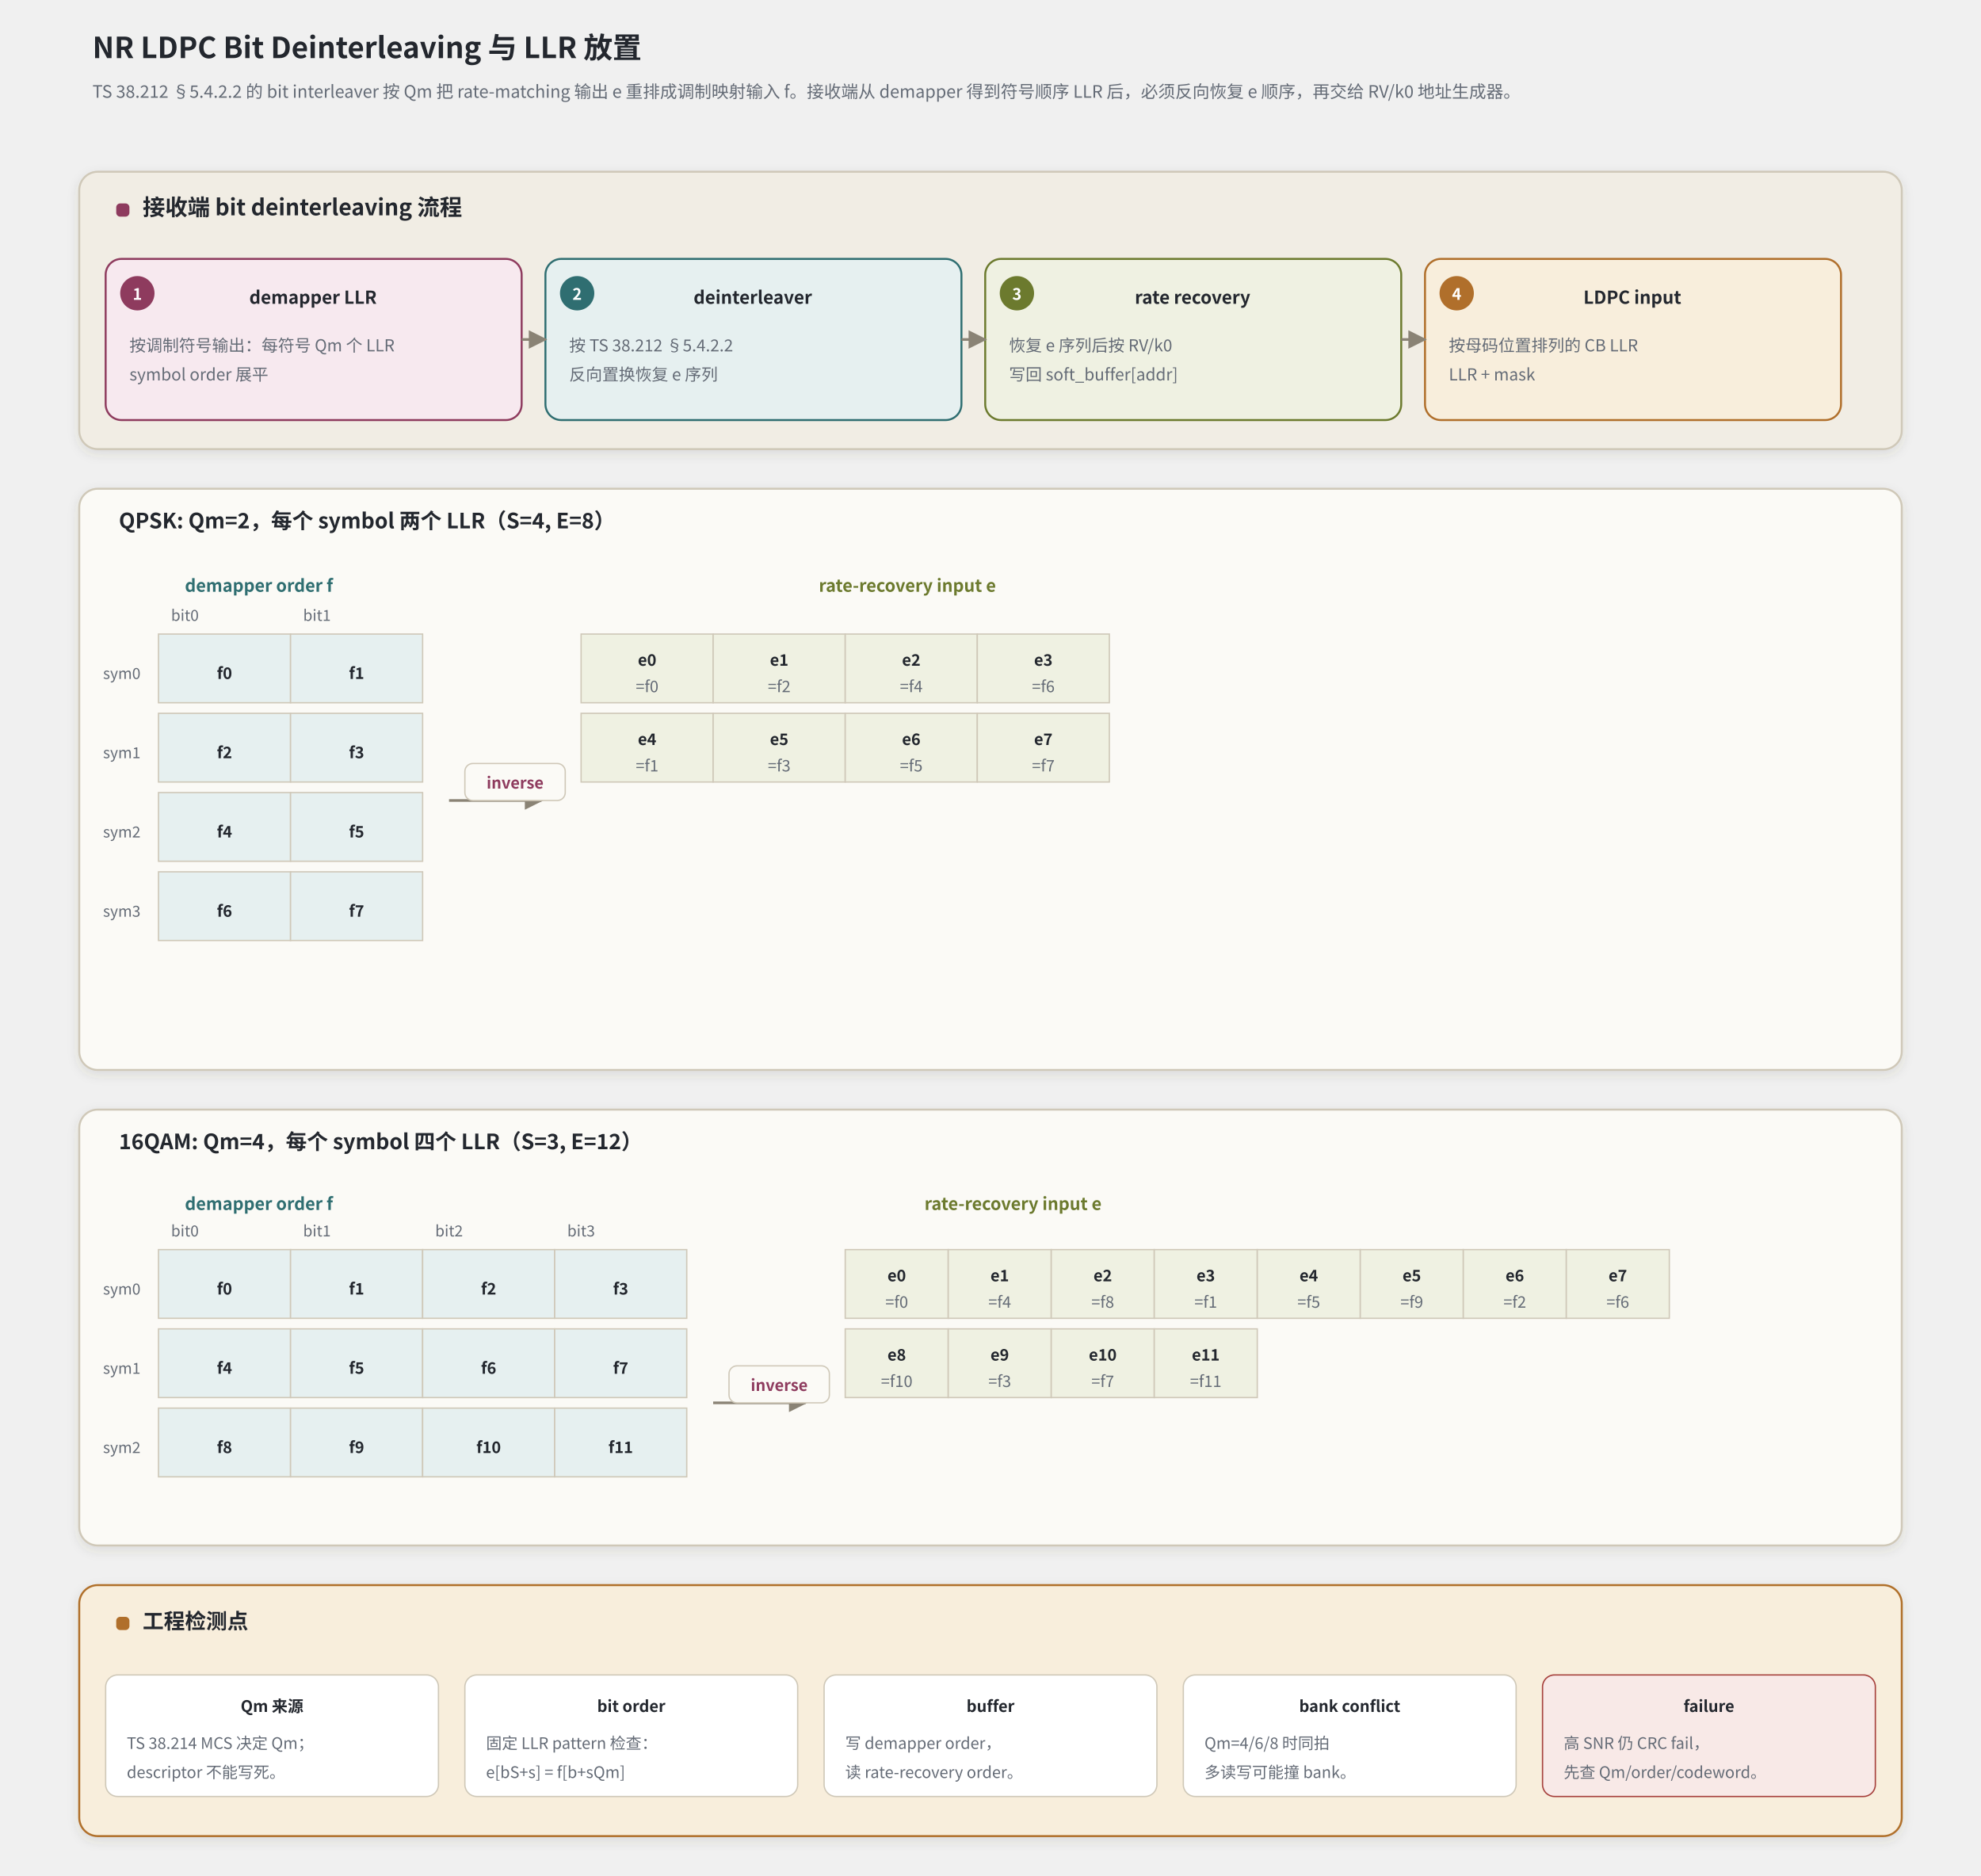
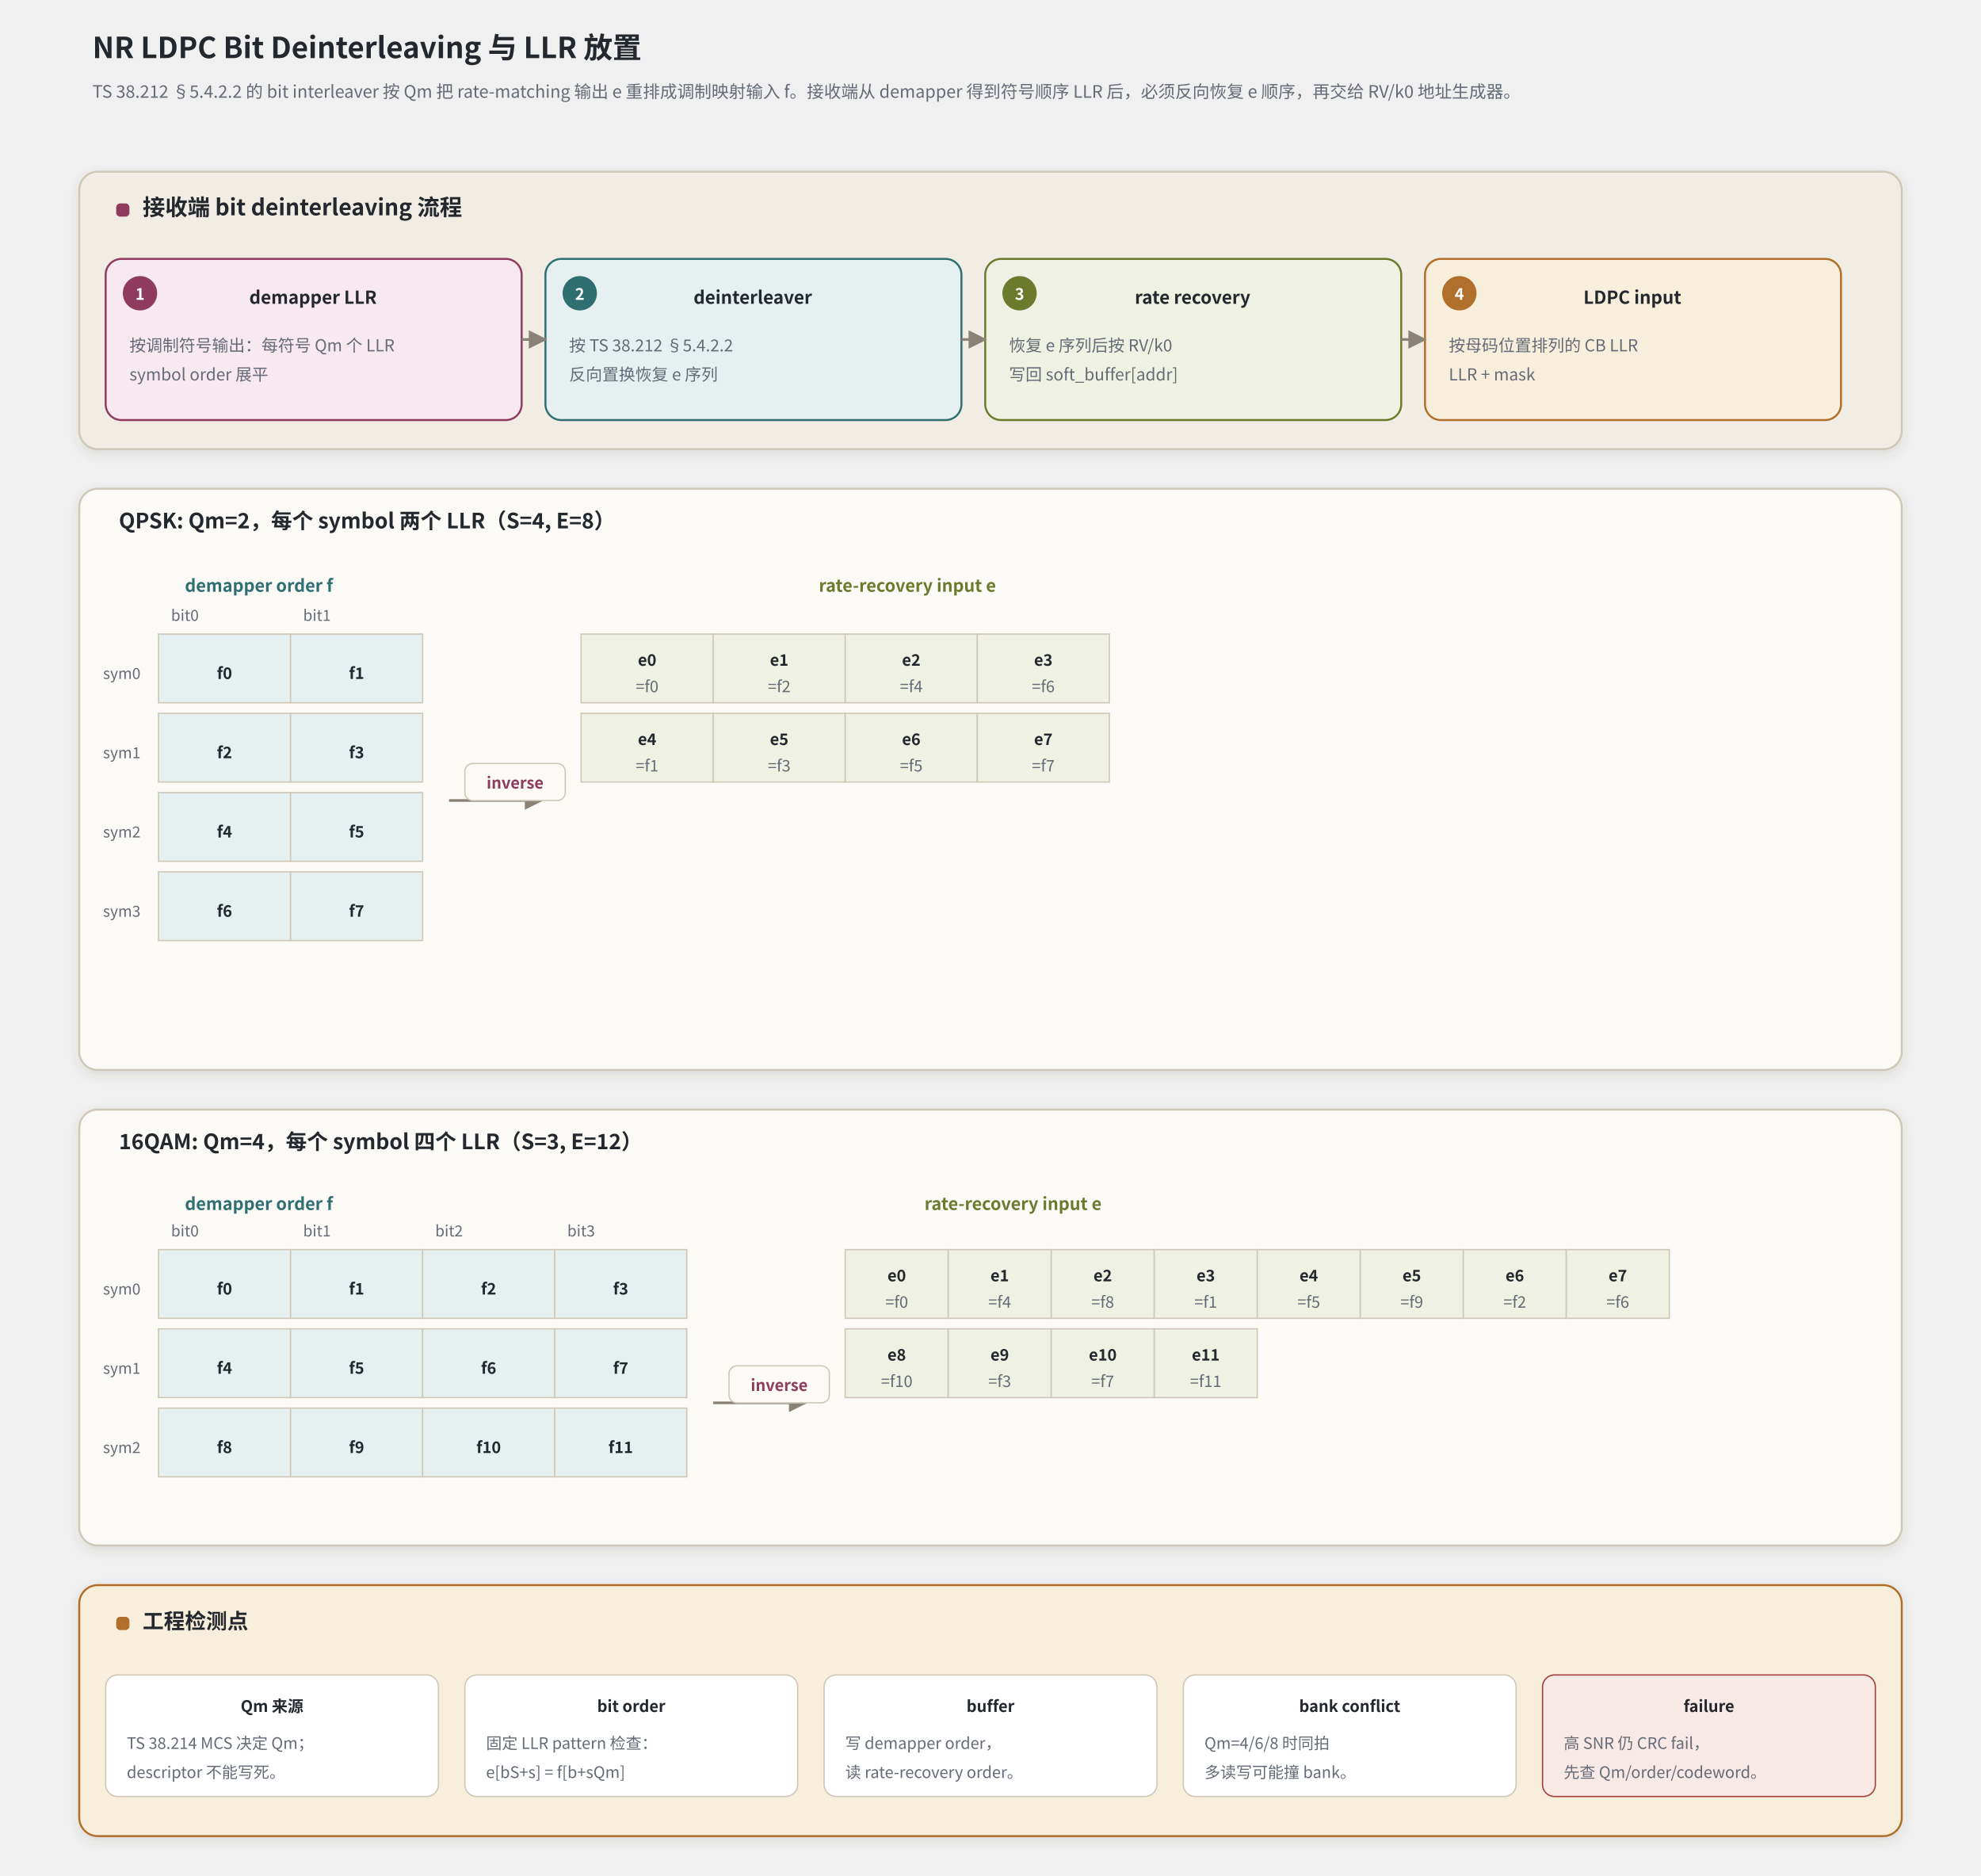
<svg xmlns="http://www.w3.org/2000/svg" width="1500" height="1420" viewBox="0 0 1500 1420" role="img" font-family="'Noto Sans CJK SC','Source Han Sans SC','PingFang SC','Microsoft YaHei',system-ui,sans-serif">
  <defs>
    <filter id="soft" x="-10%" y="-10%" width="125%" height="135%">
      <feDropShadow dx="0" dy="3" stdDeviation="4" flood-color="#4A4438" flood-opacity="0.12" />
    </filter>
    <marker id="arrow" viewBox="0 0 10 10" refX="9" refY="5" markerWidth="7" markerHeight="7" orient="auto-start-reverse">
      <path d="M 0 0 L 10 5 L 0 10 z" fill="#8A8375" />
    </marker>
  </defs>
  <text x="70" y="44" font-size="22" font-weight="700" class="free" fill="#23272E">NR LDPC Bit Deinterleaving 与 LLR 放置</text>
  <text x="70" y="74" font-size="13" class="free" fill="#646B76">TS 38.212 §5.4.2.2 的 bit interleaver 按 Qm 把 rate-matching 输出 e 重排成调制映射输入 f。接收端从 demapper 得到符号顺序 LLR 后，必须反向恢复 e 顺序，再交给 RV/k0 地址生成器。</text>
  <g filter="url(#soft)">
    <rect x="60" y="130" width="1380" height="210" rx="14" fill="#F1EDE4" stroke="#CFC8B8" stroke-width="1.5" />
  </g>
  <rect x="88" y="154" width="10" height="10" rx="3" fill="#8E3B5E" />
  <text x="108" y="163" font-size="17" font-weight="700" fill="#23272E">接收端 bit deinterleaving 流程</text>
  <g font-size="12.5" fill="#23272E">
    <rect x="80" y="196" width="315" height="122" rx="12" fill="#F7E9EF" stroke="#8E3B5E" stroke-width="1.5" />
-     <circle cx="104" cy="222" r="13" fill="#8E3B5E" />
-     <text x="104" y="227" text-anchor="middle" font-size="12" font-weight="700" fill="#FFFFFF">1</text>
+     <circle cx="106" cy="222" r="13" fill="#8E3B5E" />
+     <text x="106" y="227" text-anchor="middle" font-size="12" font-weight="700" fill="#FFFFFF">1</text>
    <text x="237" y="230" font-size="13.5" font-weight="700" text-anchor="middle">demapper LLR</text>
    <text x="98" y="266" fill="#646B76">按调制符号输出：每符号 Qm 个 LLR</text>
    <text x="98" y="288" fill="#646B76">symbol order 展平</text>
    <rect x="413" y="196" width="315" height="122" rx="12" fill="#E6F0F0" stroke="#2F6E71" stroke-width="1.5" />
-     <circle cx="437" cy="222" r="13" fill="#2F6E71" />
-     <text x="437" y="227" text-anchor="middle" font-size="12" font-weight="700" fill="#FFFFFF">2</text>
+     <circle cx="439" cy="222" r="13" fill="#2F6E71" />
+     <text x="439" y="227" text-anchor="middle" font-size="12" font-weight="700" fill="#FFFFFF">2</text>
    <text x="570" y="230" font-size="13.5" font-weight="700" text-anchor="middle">deinterleaver</text>
    <text x="431" y="266" fill="#646B76">按 TS 38.212 §5.4.2.2</text>
    <text x="431" y="288" fill="#646B76">反向置换恢复 e 序列</text>
    <rect x="746" y="196" width="315" height="122" rx="12" fill="#EFF1E2" stroke="#6C7A2E" stroke-width="1.5" />
-     <circle cx="770" cy="222" r="13" fill="#6C7A2E" />
-     <text x="770" y="227" text-anchor="middle" font-size="12" font-weight="700" fill="#FFFFFF">3</text>
+     <circle cx="772" cy="222" r="13" fill="#6C7A2E" />
+     <text x="772" y="227" text-anchor="middle" font-size="12" font-weight="700" fill="#FFFFFF">3</text>
    <text x="903" y="230" font-size="13.5" font-weight="700" text-anchor="middle">rate recovery</text>
    <text x="764" y="266" fill="#646B76">恢复 e 序列后按 RV/k0</text>
    <text x="764" y="288" fill="#646B76">写回 soft_buffer[addr]</text>
    <rect x="1079" y="196" width="315" height="122" rx="12" fill="#F8EEDC" stroke="#B06F2B" stroke-width="1.5" />
-     <circle cx="1103" cy="222" r="13" fill="#B06F2B" />
-     <text x="1103" y="227" text-anchor="middle" font-size="12" font-weight="700" fill="#FFFFFF">4</text>
+     <circle cx="1105" cy="222" r="13" fill="#B06F2B" />
+     <text x="1105" y="227" text-anchor="middle" font-size="12" font-weight="700" fill="#FFFFFF">4</text>
    <text x="1236" y="230" font-size="13.5" font-weight="700" text-anchor="middle">LDPC input</text>
    <text x="1097" y="266" fill="#646B76">按母码位置排列的 CB LLR</text>
    <text x="1097" y="288" fill="#646B76">LLR + mask</text>
  </g>
  <g stroke="#8A8375" stroke-width="2" fill="none">
    <path d="M 395 257 H 413" marker-end="url(#arrow)" />
    <path d="M 728 257 H 746" marker-end="url(#arrow)" />
    <path d="M 1061 257 H 1079" marker-end="url(#arrow)" />
  </g>
  <g filter="url(#soft)">
    <rect x="60" y="370" width="1380" height="440" rx="14" fill="#FBFAF6" stroke="#CFC8B8" stroke-width="1.5" />
  </g>
  <text x="90" y="400" font-size="16" font-weight="700" fill="#23272E">QPSK: Qm=2，每个 symbol 两个 LLR（S=4, E=8）</text>
  <text x="140" y="448" font-size="13" font-weight="700" fill="#2F6E71">demapper order f</text>
  <text x="620" y="448" font-size="13" font-weight="700" fill="#6C7A2E">rate-recovery input e</text>
  <g font-size="11.5" fill="#646B76">
    <text x="140" y="470" text-anchor="middle">bit0</text>
    <text x="240" y="470" text-anchor="middle">bit1</text>
    <text x="78" y="514">sym0</text>
    <text x="78" y="574">sym1</text>
    <text x="78" y="634">sym2</text>
    <text x="78" y="694">sym3</text>
  </g>
  <g font-size="12" fill="#23272E">
    <rect x="120" y="480" width="100" height="52" fill="#E6F0F0" stroke="#CFC8B8" stroke-width="1" />
    <text x="170" y="514" text-anchor="middle" font-weight="700">f0</text>
    <rect x="220" y="480" width="100" height="52" fill="#E6F0F0" stroke="#CFC8B8" stroke-width="1" />
    <text x="270" y="514" text-anchor="middle" font-weight="700">f1</text>
    <rect x="120" y="540" width="100" height="52" fill="#E6F0F0" stroke="#CFC8B8" stroke-width="1" />
    <text x="170" y="574" text-anchor="middle" font-weight="700">f2</text>
    <rect x="220" y="540" width="100" height="52" fill="#E6F0F0" stroke="#CFC8B8" stroke-width="1" />
    <text x="270" y="574" text-anchor="middle" font-weight="700">f3</text>
    <rect x="120" y="600" width="100" height="52" fill="#E6F0F0" stroke="#CFC8B8" stroke-width="1" />
    <text x="170" y="634" text-anchor="middle" font-weight="700">f4</text>
    <rect x="220" y="600" width="100" height="52" fill="#E6F0F0" stroke="#CFC8B8" stroke-width="1" />
    <text x="270" y="634" text-anchor="middle" font-weight="700">f5</text>
    <rect x="120" y="660" width="100" height="52" fill="#E6F0F0" stroke="#CFC8B8" stroke-width="1" />
    <text x="170" y="694" text-anchor="middle" font-weight="700">f6</text>
    <rect x="220" y="660" width="100" height="52" fill="#E6F0F0" stroke="#CFC8B8" stroke-width="1" />
    <text x="270" y="694" text-anchor="middle" font-weight="700">f7</text>
  </g>
  <g stroke="#8A8375" stroke-width="2" fill="none">
    <path d="M 340 606 L 410 606" marker-end="url(#arrow)" />
  </g>
  <rect x="352" y="578" width="76" height="28" rx="6" fill="#FBFAF6" stroke="#CFC8B8" stroke-width="1" />
  <text x="390" y="597" font-size="12" font-weight="700" text-anchor="middle" fill="#8E3B5E">inverse</text>
  <g font-size="12" fill="#23272E">
    <rect x="440" y="480" width="100" height="52" fill="#EFF1E2" stroke="#CFC8B8" stroke-width="1" />
    <text x="490" y="504" text-anchor="middle" font-weight="700">e0</text>
    <text x="490" y="524" text-anchor="middle" fill="#646B76">=f0</text>
    <rect x="540" y="480" width="100" height="52" fill="#EFF1E2" stroke="#CFC8B8" stroke-width="1" />
    <text x="590" y="504" text-anchor="middle" font-weight="700">e1</text>
    <text x="590" y="524" text-anchor="middle" fill="#646B76">=f2</text>
    <rect x="640" y="480" width="100" height="52" fill="#EFF1E2" stroke="#CFC8B8" stroke-width="1" />
    <text x="690" y="504" text-anchor="middle" font-weight="700">e2</text>
    <text x="690" y="524" text-anchor="middle" fill="#646B76">=f4</text>
    <rect x="740" y="480" width="100" height="52" fill="#EFF1E2" stroke="#CFC8B8" stroke-width="1" />
    <text x="790" y="504" text-anchor="middle" font-weight="700">e3</text>
    <text x="790" y="524" text-anchor="middle" fill="#646B76">=f6</text>
    <rect x="440" y="540" width="100" height="52" fill="#EFF1E2" stroke="#CFC8B8" stroke-width="1" />
    <text x="490" y="564" text-anchor="middle" font-weight="700">e4</text>
    <text x="490" y="584" text-anchor="middle" fill="#646B76">=f1</text>
    <rect x="540" y="540" width="100" height="52" fill="#EFF1E2" stroke="#CFC8B8" stroke-width="1" />
    <text x="590" y="564" text-anchor="middle" font-weight="700">e5</text>
    <text x="590" y="584" text-anchor="middle" fill="#646B76">=f3</text>
    <rect x="640" y="540" width="100" height="52" fill="#EFF1E2" stroke="#CFC8B8" stroke-width="1" />
    <text x="690" y="564" text-anchor="middle" font-weight="700">e6</text>
    <text x="690" y="584" text-anchor="middle" fill="#646B76">=f5</text>
    <rect x="740" y="540" width="100" height="52" fill="#EFF1E2" stroke="#CFC8B8" stroke-width="1" />
    <text x="790" y="564" text-anchor="middle" font-weight="700">e7</text>
    <text x="790" y="584" text-anchor="middle" fill="#646B76">=f7</text>
  </g>
  <g filter="url(#soft)">
    <rect x="60" y="840" width="1380" height="330" rx="14" fill="#FBFAF6" stroke="#CFC8B8" stroke-width="1.5" />
  </g>
  <text x="90" y="870" font-size="16" font-weight="700" fill="#23272E">16QAM: Qm=4，每个 symbol 四个 LLR（S=3, E=12）</text>
  <text x="140" y="916" font-size="13" font-weight="700" fill="#2F6E71">demapper order f</text>
  <text x="700" y="916" font-size="13" font-weight="700" fill="#6C7A2E">rate-recovery input e</text>
  <g font-size="11.5" fill="#646B76">
    <text x="140" y="936" text-anchor="middle">bit0</text>
    <text x="240" y="936" text-anchor="middle">bit1</text>
    <text x="340" y="936" text-anchor="middle">bit2</text>
    <text x="440" y="936" text-anchor="middle">bit3</text>
    <text x="78" y="980">sym0</text>
    <text x="78" y="1040">sym1</text>
    <text x="78" y="1100">sym2</text>
  </g>
  <g font-size="12" fill="#23272E">
    <rect x="120" y="946" width="100" height="52" fill="#E6F0F0" stroke="#CFC8B8" stroke-width="1" />
    <text x="170" y="980" text-anchor="middle" font-weight="700">f0</text>
    <rect x="220" y="946" width="100" height="52" fill="#E6F0F0" stroke="#CFC8B8" stroke-width="1" />
    <text x="270" y="980" text-anchor="middle" font-weight="700">f1</text>
    <rect x="320" y="946" width="100" height="52" fill="#E6F0F0" stroke="#CFC8B8" stroke-width="1" />
    <text x="370" y="980" text-anchor="middle" font-weight="700">f2</text>
    <rect x="420" y="946" width="100" height="52" fill="#E6F0F0" stroke="#CFC8B8" stroke-width="1" />
    <text x="470" y="980" text-anchor="middle" font-weight="700">f3</text>
    <rect x="120" y="1006" width="100" height="52" fill="#E6F0F0" stroke="#CFC8B8" stroke-width="1" />
    <text x="170" y="1040" text-anchor="middle" font-weight="700">f4</text>
    <rect x="220" y="1006" width="100" height="52" fill="#E6F0F0" stroke="#CFC8B8" stroke-width="1" />
    <text x="270" y="1040" text-anchor="middle" font-weight="700">f5</text>
    <rect x="320" y="1006" width="100" height="52" fill="#E6F0F0" stroke="#CFC8B8" stroke-width="1" />
    <text x="370" y="1040" text-anchor="middle" font-weight="700">f6</text>
    <rect x="420" y="1006" width="100" height="52" fill="#E6F0F0" stroke="#CFC8B8" stroke-width="1" />
    <text x="470" y="1040" text-anchor="middle" font-weight="700">f7</text>
    <rect x="120" y="1066" width="100" height="52" fill="#E6F0F0" stroke="#CFC8B8" stroke-width="1" />
    <text x="170" y="1100" text-anchor="middle" font-weight="700">f8</text>
    <rect x="220" y="1066" width="100" height="52" fill="#E6F0F0" stroke="#CFC8B8" stroke-width="1" />
    <text x="270" y="1100" text-anchor="middle" font-weight="700">f9</text>
    <rect x="320" y="1066" width="100" height="52" fill="#E6F0F0" stroke="#CFC8B8" stroke-width="1" />
    <text x="370" y="1100" text-anchor="middle" font-weight="700">f10</text>
    <rect x="420" y="1066" width="100" height="52" fill="#E6F0F0" stroke="#CFC8B8" stroke-width="1" />
    <text x="470" y="1100" text-anchor="middle" font-weight="700">f11</text>
  </g>
  <g stroke="#8A8375" stroke-width="2" fill="none">
    <path d="M 540 1062 L 610 1062" marker-end="url(#arrow)" />
  </g>
  <rect x="552" y="1034" width="76" height="28" rx="6" fill="#FBFAF6" stroke="#CFC8B8" stroke-width="1" />
  <text x="590" y="1053" font-size="12" font-weight="700" text-anchor="middle" fill="#8E3B5E">inverse</text>
  <g font-size="12" fill="#23272E">
    <rect x="640" y="946" width="78" height="52" fill="#EFF1E2" stroke="#CFC8B8" stroke-width="1" />
    <text x="679" y="970" text-anchor="middle" font-weight="700">e0</text>
    <text x="679" y="990" text-anchor="middle" fill="#646B76">=f0</text>
    <rect x="718" y="946" width="78" height="52" fill="#EFF1E2" stroke="#CFC8B8" stroke-width="1" />
    <text x="757" y="970" text-anchor="middle" font-weight="700">e1</text>
    <text x="757" y="990" text-anchor="middle" fill="#646B76">=f4</text>
    <rect x="796" y="946" width="78" height="52" fill="#EFF1E2" stroke="#CFC8B8" stroke-width="1" />
    <text x="835" y="970" text-anchor="middle" font-weight="700">e2</text>
    <text x="835" y="990" text-anchor="middle" fill="#646B76">=f8</text>
    <rect x="874" y="946" width="78" height="52" fill="#EFF1E2" stroke="#CFC8B8" stroke-width="1" />
    <text x="913" y="970" text-anchor="middle" font-weight="700">e3</text>
    <text x="913" y="990" text-anchor="middle" fill="#646B76">=f1</text>
    <rect x="952" y="946" width="78" height="52" fill="#EFF1E2" stroke="#CFC8B8" stroke-width="1" />
    <text x="991" y="970" text-anchor="middle" font-weight="700">e4</text>
    <text x="991" y="990" text-anchor="middle" fill="#646B76">=f5</text>
    <rect x="1030" y="946" width="78" height="52" fill="#EFF1E2" stroke="#CFC8B8" stroke-width="1" />
    <text x="1069" y="970" text-anchor="middle" font-weight="700">e5</text>
    <text x="1069" y="990" text-anchor="middle" fill="#646B76">=f9</text>
    <rect x="1108" y="946" width="78" height="52" fill="#EFF1E2" stroke="#CFC8B8" stroke-width="1" />
    <text x="1147" y="970" text-anchor="middle" font-weight="700">e6</text>
    <text x="1147" y="990" text-anchor="middle" fill="#646B76">=f2</text>
    <rect x="1186" y="946" width="78" height="52" fill="#EFF1E2" stroke="#CFC8B8" stroke-width="1" />
    <text x="1225" y="970" text-anchor="middle" font-weight="700">e7</text>
    <text x="1225" y="990" text-anchor="middle" fill="#646B76">=f6</text>
    <rect x="640" y="1006" width="78" height="52" fill="#EFF1E2" stroke="#CFC8B8" stroke-width="1" />
    <text x="679" y="1030" text-anchor="middle" font-weight="700">e8</text>
    <text x="679" y="1050" text-anchor="middle" fill="#646B76">=f10</text>
    <rect x="718" y="1006" width="78" height="52" fill="#EFF1E2" stroke="#CFC8B8" stroke-width="1" />
    <text x="757" y="1030" text-anchor="middle" font-weight="700">e9</text>
    <text x="757" y="1050" text-anchor="middle" fill="#646B76">=f3</text>
    <rect x="796" y="1006" width="78" height="52" fill="#EFF1E2" stroke="#CFC8B8" stroke-width="1" />
    <text x="835" y="1030" text-anchor="middle" font-weight="700">e10</text>
    <text x="835" y="1050" text-anchor="middle" fill="#646B76">=f7</text>
    <rect x="874" y="1006" width="78" height="52" fill="#EFF1E2" stroke="#CFC8B8" stroke-width="1" />
    <text x="913" y="1030" text-anchor="middle" font-weight="700">e11</text>
    <text x="913" y="1050" text-anchor="middle" fill="#646B76">=f11</text>
  </g>
  <g filter="url(#soft)">
    <rect x="60" y="1200" width="1380" height="190" rx="14" fill="#F8EEDC" stroke="#B06F2B" stroke-width="1.5" />
  </g>
  <rect x="88" y="1224" width="10" height="10" rx="3" fill="#B06F2B" />
  <text x="108" y="1233" font-size="16" font-weight="700" fill="#23272E">工程检测点</text>
  <g font-size="12" fill="#23272E">
    <rect x="80" y="1268" width="252" height="92" rx="9" fill="#FFFFFF" stroke="#CFC8B8" stroke-width="1" />
    <text x="206" y="1296" text-anchor="middle" font-weight="700">Qm 来源</text>
    <text x="96" y="1324" fill="#646B76">TS 38.214 MCS 决定 Qm；</text>
    <text x="96" y="1346" fill="#646B76">descriptor 不能写死。</text>
    <rect x="352" y="1268" width="252" height="92" rx="9" fill="#FFFFFF" stroke="#CFC8B8" stroke-width="1" />
    <text x="478" y="1296" text-anchor="middle" font-weight="700">bit order</text>
    <text x="368" y="1324" fill="#646B76">固定 LLR pattern 检查：</text>
    <text x="368" y="1346" fill="#646B76">e[bS+s] = f[b+sQm]</text>
    <rect x="624" y="1268" width="252" height="92" rx="9" fill="#FFFFFF" stroke="#CFC8B8" stroke-width="1" />
    <text x="750" y="1296" text-anchor="middle" font-weight="700">buffer</text>
    <text x="640" y="1324" fill="#646B76">写 demapper order，</text>
    <text x="640" y="1346" fill="#646B76">读 rate-recovery order。</text>
    <rect x="896" y="1268" width="252" height="92" rx="9" fill="#FFFFFF" stroke="#CFC8B8" stroke-width="1" />
    <text x="1022" y="1296" text-anchor="middle" font-weight="700">bank conflict</text>
    <text x="912" y="1324" fill="#646B76">Qm=4/6/8 时同拍</text>
    <text x="912" y="1346" fill="#646B76">多读写可能撞 bank。</text>
    <rect x="1168" y="1268" width="252" height="92" rx="9" fill="#F8E9E7" stroke="#A6403C" stroke-width="1" />
    <text x="1294" y="1296" text-anchor="middle" font-weight="700">failure</text>
    <text x="1184" y="1324" fill="#646B76">高 SNR 仍 CRC fail，</text>
    <text x="1184" y="1346" fill="#646B76">先查 Qm/order/codeword。</text>
  </g>
</svg>
